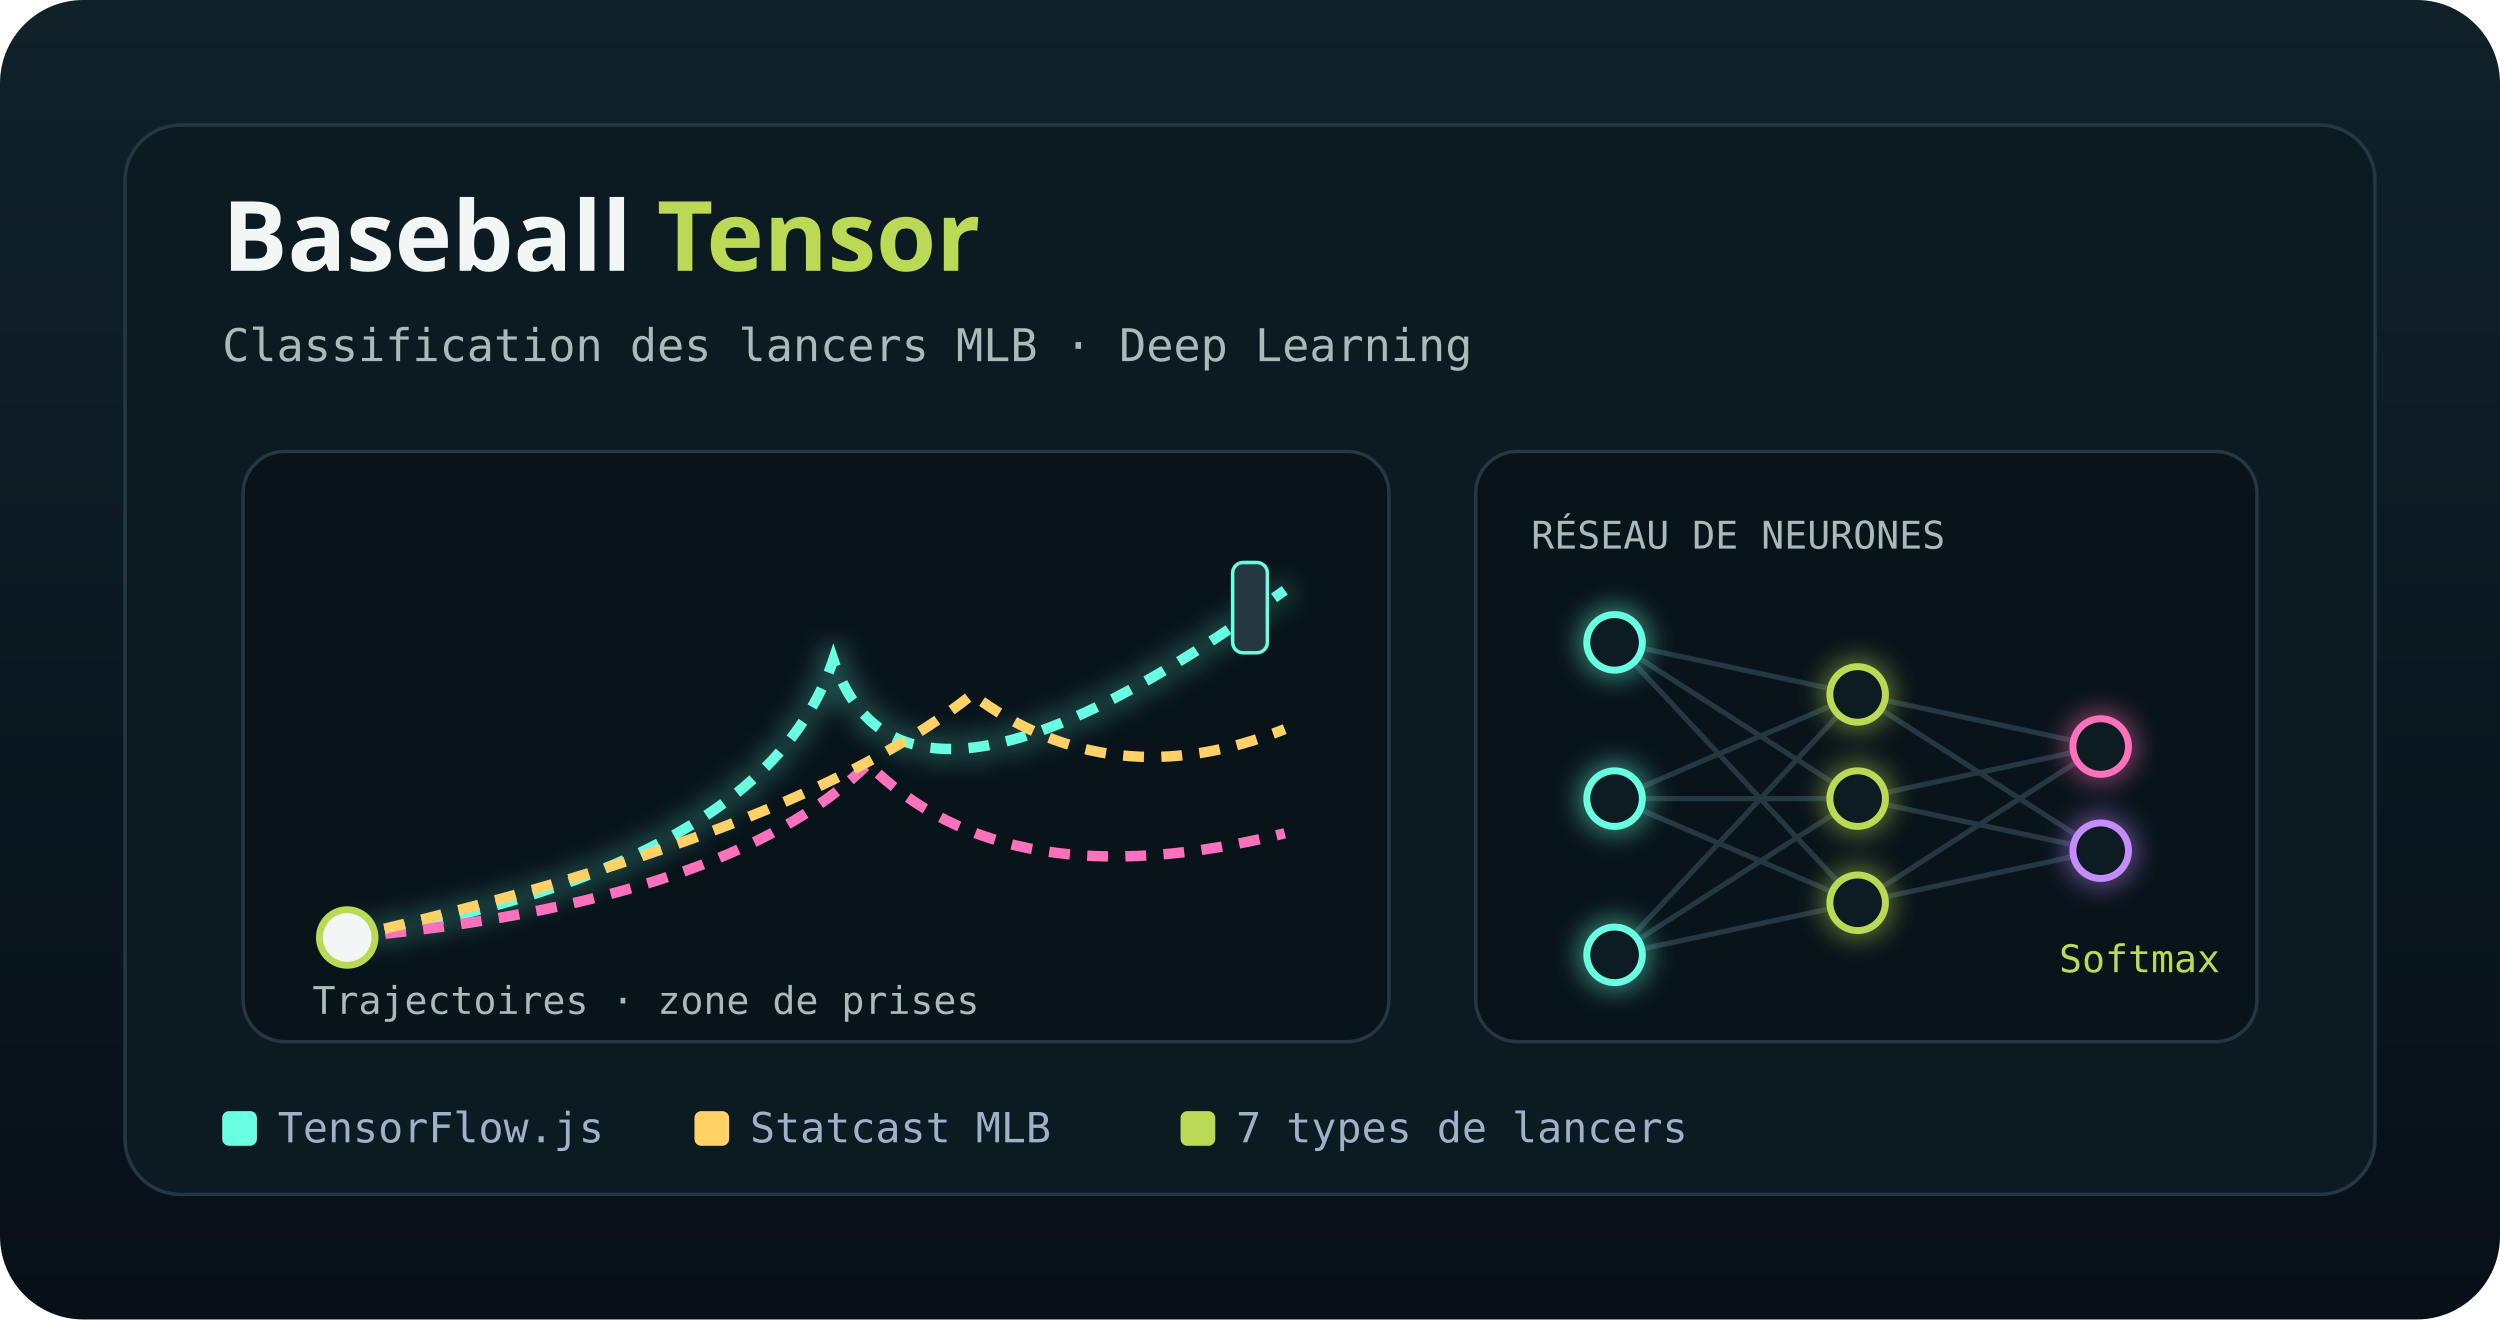
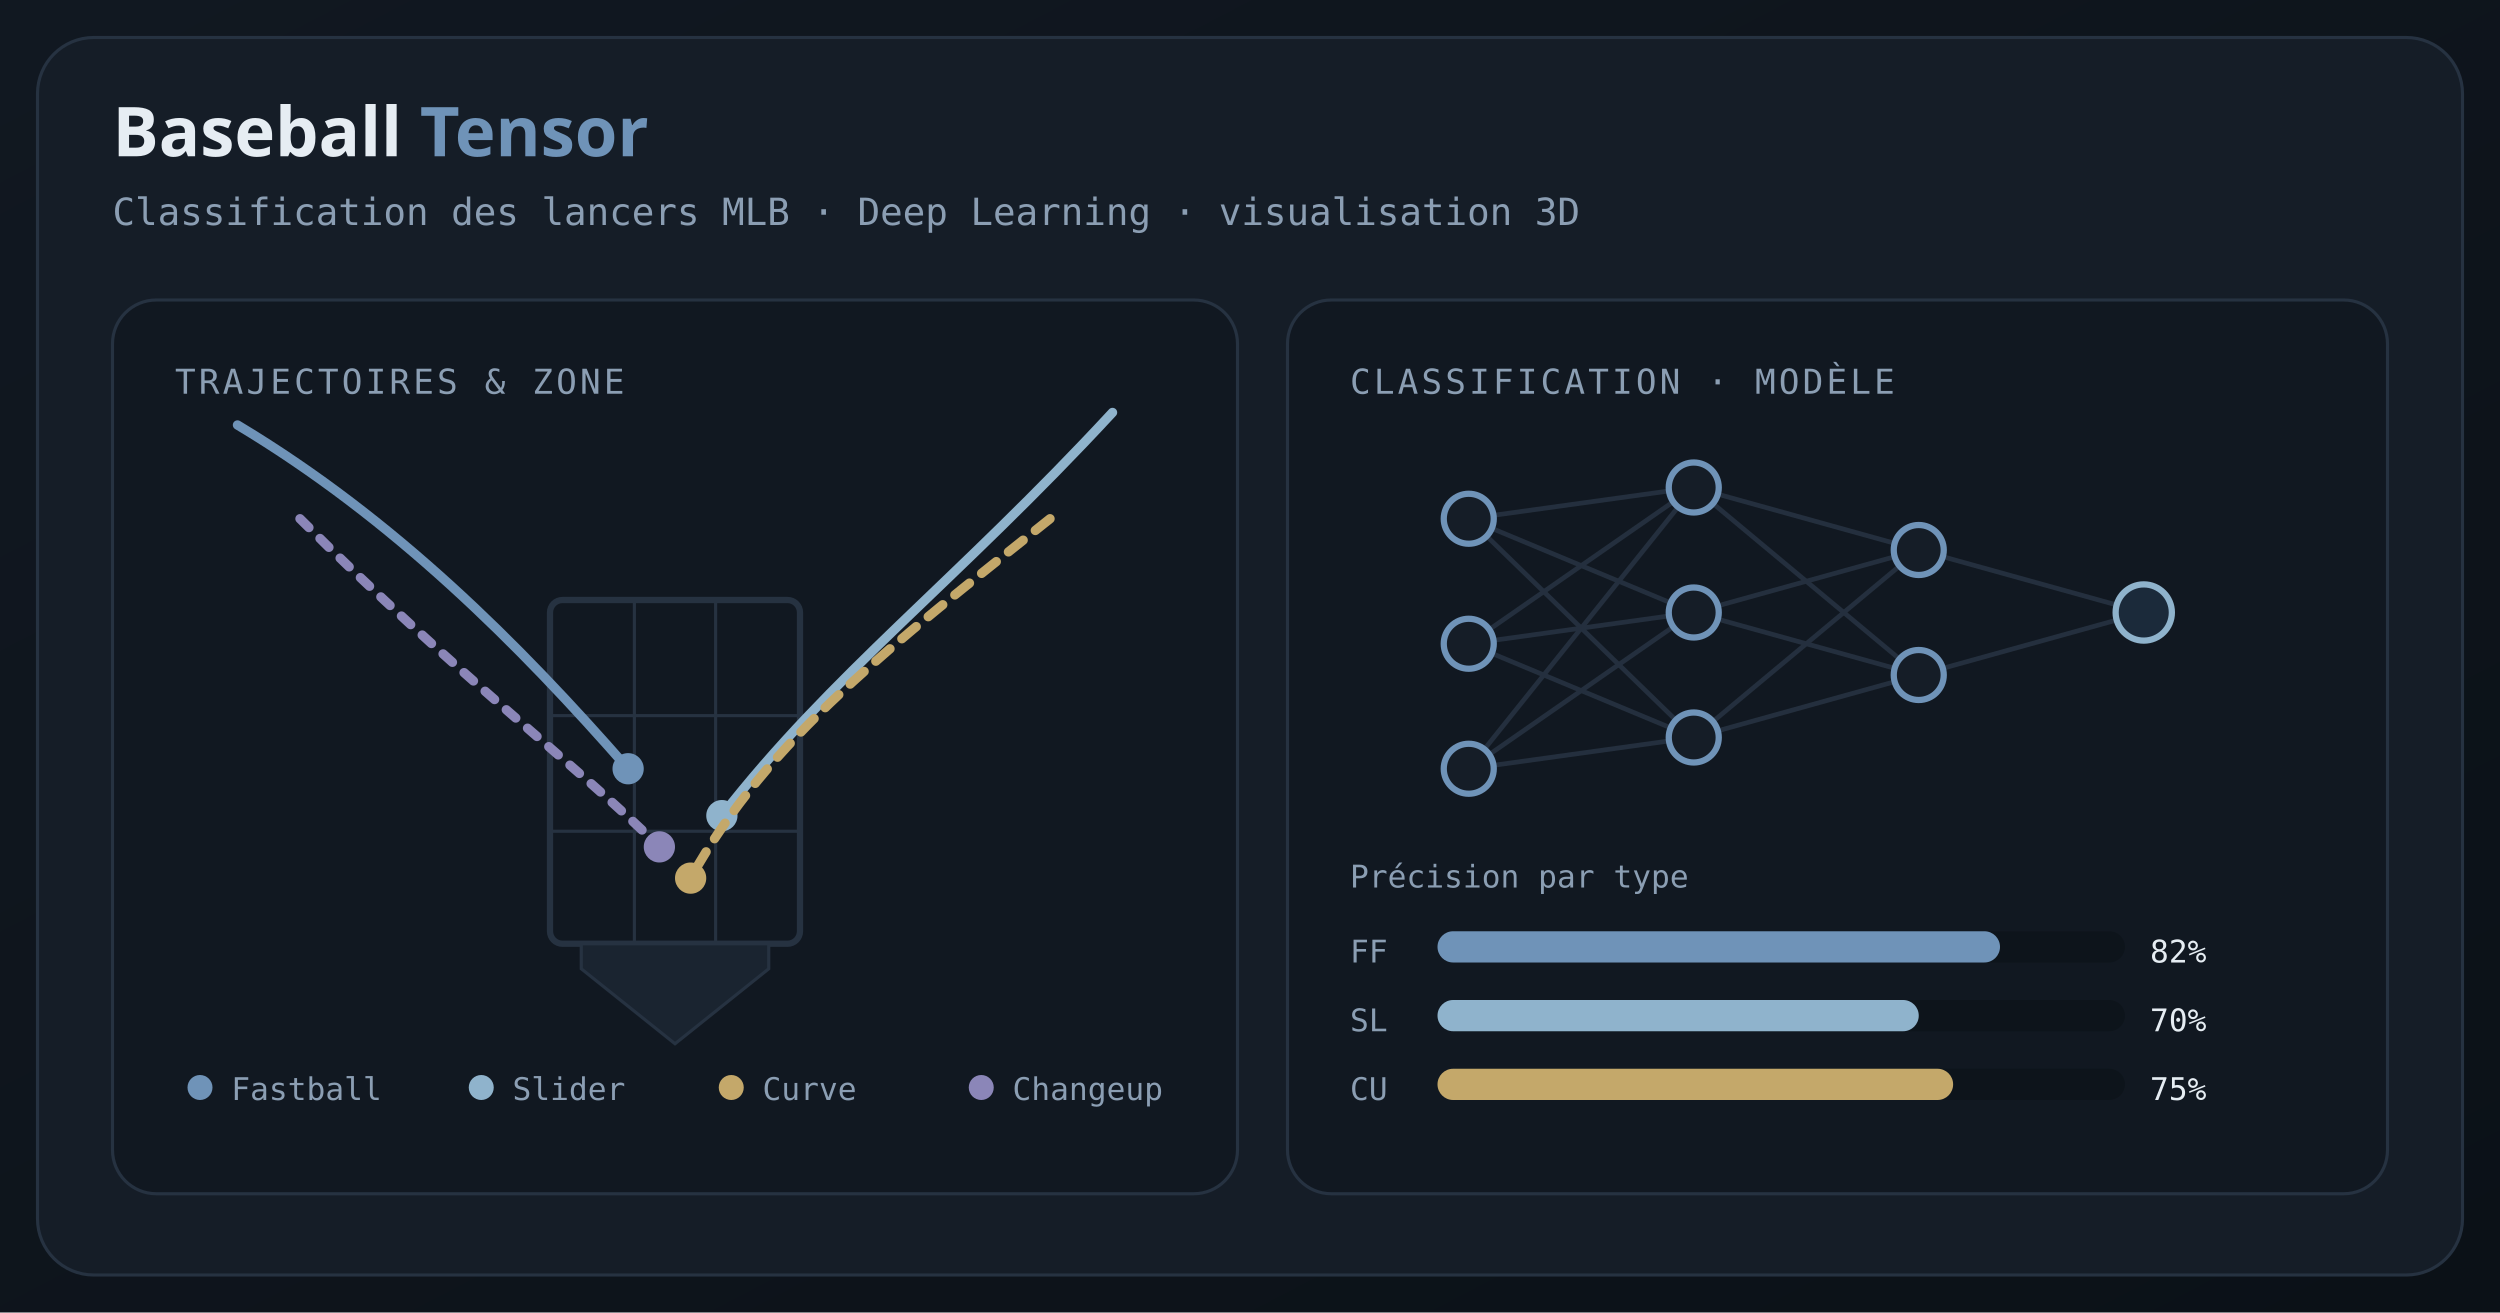
- <svg xmlns="http://www.w3.org/2000/svg" viewBox="0 0 720 380" role="img" aria-labelledby="title desc">
+ <svg xmlns="http://www.w3.org/2000/svg" viewBox="0 0 800 420" role="img" aria-labelledby="title desc">
  <defs>
-     <linearGradient id="bg" x1="0" y1="0" x2="0" y2="1">
-       <stop offset="0" stop-color="#10212a" />
-       <stop offset="1" stop-color="#071018" />
+     <linearGradient id="bg" x1="0" y1="0" x2="1" y2="1">
+       <stop offset="0" stop-color="#111821" />
+       <stop offset="1" stop-color="#0b1117" />
    </linearGradient>
-     <filter id="glow">
-       <feGaussianBlur stdDeviation="4" result="b" />
-       <feMerge>
-         <feMergeNode in="b" />
-         <feMergeNode in="SourceGraphic" />
-       </feMerge>
-     </filter>
  </defs>
-   <rect width="720" height="380" rx="24" fill="url(#bg)" />
-   <rect x="36" y="36" width="648" height="308" rx="16" fill="#0c1a22" stroke="#253842" />
-   <text x="64" y="78" fill="#f2f7f5" font-family="Space Grotesk,system-ui" font-size="28" font-weight="700">Baseball <tspan fill="#BADA55">Tensor</tspan>
+   <rect width="800" height="420" fill="url(#bg)" />
+   <rect x="12" y="12" width="776" height="396" rx="18" fill="#151d27" stroke="#263241" />
+   <text x="36" y="50" fill="#e6edf3" font-family="'Space Grotesk', system-ui, sans-serif" font-size="22" font-weight="700">Baseball <tspan fill="#6f93b8">Tensor</tspan>
  </text>
-   <text x="64" y="104" fill="#a9bab8" font-family="DM Mono,monospace" font-size="13">Classification des lancers MLB · Deep Learning</text>
-   <g transform="translate(70,130)">
-     <rect x="0" y="0" width="330" height="170" rx="12" fill="#08131a" stroke="#253842" />
-     <path d="M 30 140 Q 150 120 170 60 Q 190 120 300 40" fill="none" stroke="#69ffe1" stroke-width="3" stroke-dasharray="6 5" filter="url(#glow)" />
-     <path d="M 30 140 Q 140 130 180 90 Q 220 130 300 110" fill="none" stroke="#ff72bb" stroke-width="3" stroke-dasharray="6 5" />
-     <path d="M 30 140 Q 160 110 210 70 Q 250 100 300 80" fill="none" stroke="#ffd166" stroke-width="3" stroke-dasharray="6 5" />
-     <circle cx="30" cy="140" r="8" fill="#f2f7f5" stroke="#BADA55" stroke-width="2" />
-     <rect x="285" y="32" width="10" height="26" rx="3" fill="#253842" stroke="#69ffe1" />
-     <text x="20" y="162" fill="#a9bab8" font-family="DM Mono,monospace" font-size="11">Trajectoires · zone de prises</text>
+   <text x="36" y="72" fill="#8b9eb3" font-family="'DM Mono', monospace" font-size="12">Classification des lancers MLB · Deep Learning · visualisation 3D</text>
+   <g transform="translate(36,96)">
+     <rect width="360" height="286" rx="14" fill="#111821" stroke="#263241" />
+     <text x="20" y="30" fill="#8b9eb3" font-family="'DM Mono', monospace" font-size="11" letter-spacing="1">TRAJECTOIRES &amp; ZONE</text>
+     <rect x="140" y="96" width="80" height="110" rx="4" fill="none" stroke="#263241" stroke-width="2" />
+     <line x1="140" y1="133" x2="220" y2="133" stroke="#263241" />
+     <line x1="140" y1="170" x2="220" y2="170" stroke="#263241" />
+     <line x1="167" y1="96" x2="167" y2="206" stroke="#263241" />
+     <line x1="193" y1="96" x2="193" y2="206" stroke="#263241" />
+     <polygon points="180,238 150,214 150,206 210,206 210,214" fill="#1a2430" stroke="#263241" />
+     <path d="M 40 40 C 90 70, 130 110, 165 150" fill="none" stroke="#6f93b8" stroke-width="3" stroke-linecap="round" />
+     <circle cx="165" cy="150" r="5" fill="#6f93b8" />
+     <path d="M 320 36 C 270 90, 230 120, 195 165" fill="none" stroke="#8fb3cc" stroke-width="3" stroke-linecap="round" />
+     <circle cx="195" cy="165" r="5" fill="#8fb3cc" />
+     <path d="M 300 70 C 250 110, 210 140, 185 185" fill="none" stroke="#c4a86a" stroke-width="3" stroke-linecap="round" stroke-dasharray="6 5" />
+     <circle cx="185" cy="185" r="5" fill="#c4a86a" />
+     <path d="M 60 70 C 110 120, 150 150, 175 175" fill="none" stroke="#8b86b8" stroke-width="3" stroke-linecap="round" stroke-dasharray="4 5" />
+     <circle cx="175" cy="175" r="5" fill="#8b86b8" />
+     <g font-family="'DM Mono', monospace" font-size="10" fill="#8b9eb3">
+       <circle cx="28" cy="252" r="4" fill="#6f93b8" />
+       <text x="38" y="256">Fastball</text>
+       <circle cx="118" cy="252" r="4" fill="#8fb3cc" />
+       <text x="128" y="256">Slider</text>
+       <circle cx="198" cy="252" r="4" fill="#c4a86a" />
+       <text x="208" y="256">Curve</text>
+       <circle cx="278" cy="252" r="4" fill="#8b86b8" />
+       <text x="288" y="256">Changeup</text>
+     </g>
  </g>
-   <g transform="translate(425,130)" font-family="DM Mono,monospace">
-     <rect x="0" y="0" width="225" height="170" rx="12" fill="#08131a" stroke="#253842" />
-     <text x="16" y="28" fill="#a9bab8" font-size="11">RÉSEAU DE NEURONES</text>
-     <g stroke="#253842" stroke-width="1.5">
-       <line x1="40" y1="55" x2="110" y2="70" />
-       <line x1="40" y1="55" x2="110" y2="100" />
-       <line x1="40" y1="55" x2="110" y2="130" />
-       <line x1="40" y1="100" x2="110" y2="70" />
-       <line x1="40" y1="100" x2="110" y2="100" />
-       <line x1="40" y1="100" x2="110" y2="130" />
-       <line x1="40" y1="145" x2="110" y2="70" />
-       <line x1="40" y1="145" x2="110" y2="100" />
-       <line x1="40" y1="145" x2="110" y2="130" />
-       <line x1="110" y1="70" x2="180" y2="85" />
-       <line x1="110" y1="70" x2="180" y2="115" />
-       <line x1="110" y1="100" x2="180" y2="85" />
-       <line x1="110" y1="100" x2="180" y2="115" />
-       <line x1="110" y1="130" x2="180" y2="85" />
-       <line x1="110" y1="130" x2="180" y2="115" />
+   <g transform="translate(412,96)">
+     <rect width="352" height="286" rx="14" fill="#111821" stroke="#263241" />
+     <text x="20" y="30" fill="#8b9eb3" font-family="'DM Mono', monospace" font-size="11" letter-spacing="1">CLASSIFICATION · MODÈLE</text>
+     <g stroke="#263241" stroke-width="1.5" fill="none" opacity="0.9">
+       <line x1="58" y1="70" x2="130" y2="60" />
+       <line x1="58" y1="70" x2="130" y2="100" />
+       <line x1="58" y1="70" x2="130" y2="140" />
+       <line x1="58" y1="110" x2="130" y2="60" />
+       <line x1="58" y1="110" x2="130" y2="100" />
+       <line x1="58" y1="110" x2="130" y2="140" />
+       <line x1="58" y1="150" x2="130" y2="60" />
+       <line x1="58" y1="150" x2="130" y2="100" />
+       <line x1="58" y1="150" x2="130" y2="140" />
+       <line x1="130" y1="60" x2="202" y2="80" />
+       <line x1="130" y1="60" x2="202" y2="120" />
+       <line x1="130" y1="100" x2="202" y2="80" />
+       <line x1="130" y1="100" x2="202" y2="120" />
+       <line x1="130" y1="140" x2="202" y2="80" />
+       <line x1="130" y1="140" x2="202" y2="120" />
+       <line x1="202" y1="80" x2="274" y2="100" />
+       <line x1="202" y1="120" x2="274" y2="100" />
    </g>
-     <g filter="url(#glow)">
-       <circle cx="40" cy="55" r="8" fill="#0c1a22" stroke="#69ffe1" stroke-width="2" />
-       <circle cx="40" cy="100" r="8" fill="#0c1a22" stroke="#69ffe1" stroke-width="2" />
-       <circle cx="40" cy="145" r="8" fill="#0c1a22" stroke="#69ffe1" stroke-width="2" />
-       <circle cx="110" cy="70" r="8" fill="#0c1a22" stroke="#BADA55" stroke-width="2" />
-       <circle cx="110" cy="100" r="8" fill="#0c1a22" stroke="#BADA55" stroke-width="2" />
-       <circle cx="110" cy="130" r="8" fill="#0c1a22" stroke="#BADA55" stroke-width="2" />
-       <circle cx="180" cy="85" r="8" fill="#0c1a22" stroke="#ff72bb" stroke-width="2" />
-       <circle cx="180" cy="115" r="8" fill="#0c1a22" stroke="#c48cff" stroke-width="2" />
+     <g fill="#151d27" stroke="#6f93b8" stroke-width="2">
+       <circle cx="58" cy="70" r="8" />
+       <circle cx="58" cy="110" r="8" />
+       <circle cx="58" cy="150" r="8" />
+       <circle cx="130" cy="60" r="8" />
+       <circle cx="130" cy="100" r="8" />
+       <circle cx="130" cy="140" r="8" />
+       <circle cx="202" cy="80" r="8" />
+       <circle cx="202" cy="120" r="8" />
+       <circle cx="274" cy="100" r="9" fill="#1b2a3a" stroke="#8fb3cc" />
    </g>
-     <text x="168" y="150" fill="#BADA55" font-size="11">Softmax</text>
-   </g>
-   <g fill="#9fb0c8" font-family="DM Mono,monospace" font-size="12">
-     <rect x="64" y="320" width="10" height="10" rx="2" fill="#69ffe1" />
-     <text x="80" y="329">TensorFlow.js</text>
-     <rect x="200" y="320" width="10" height="10" rx="2" fill="#ffd166" />
-     <text x="216" y="329">Statcast MLB</text>
-     <rect x="340" y="320" width="10" height="10" rx="2" fill="#BADA55" />
-     <text x="356" y="329">7 types de lancers</text>
+     <g font-family="'DM Mono', monospace" font-size="10" fill="#8b9eb3">
+       <text x="20" y="188">Précision par type</text>
+       <text x="20" y="212">FF</text>
+       <rect x="48" y="202" width="220" height="10" rx="5" fill="#0d141b" />
+       <rect x="48" y="202" width="180" height="10" rx="5" fill="#6f93b8" />
+       <text x="276" y="212" fill="#e6edf3">82%</text>
+       <text x="20" y="234">SL</text>
+       <rect x="48" y="224" width="220" height="10" rx="5" fill="#0d141b" />
+       <rect x="48" y="224" width="154" height="10" rx="5" fill="#8fb3cc" />
+       <text x="276" y="234" fill="#e6edf3">70%</text>
+       <text x="20" y="256">CU</text>
+       <rect x="48" y="246" width="220" height="10" rx="5" fill="#0d141b" />
+       <rect x="48" y="246" width="165" height="10" rx="5" fill="#c4a86a" />
+       <text x="276" y="256" fill="#e6edf3">75%</text>
+     </g>
  </g>
</svg>
